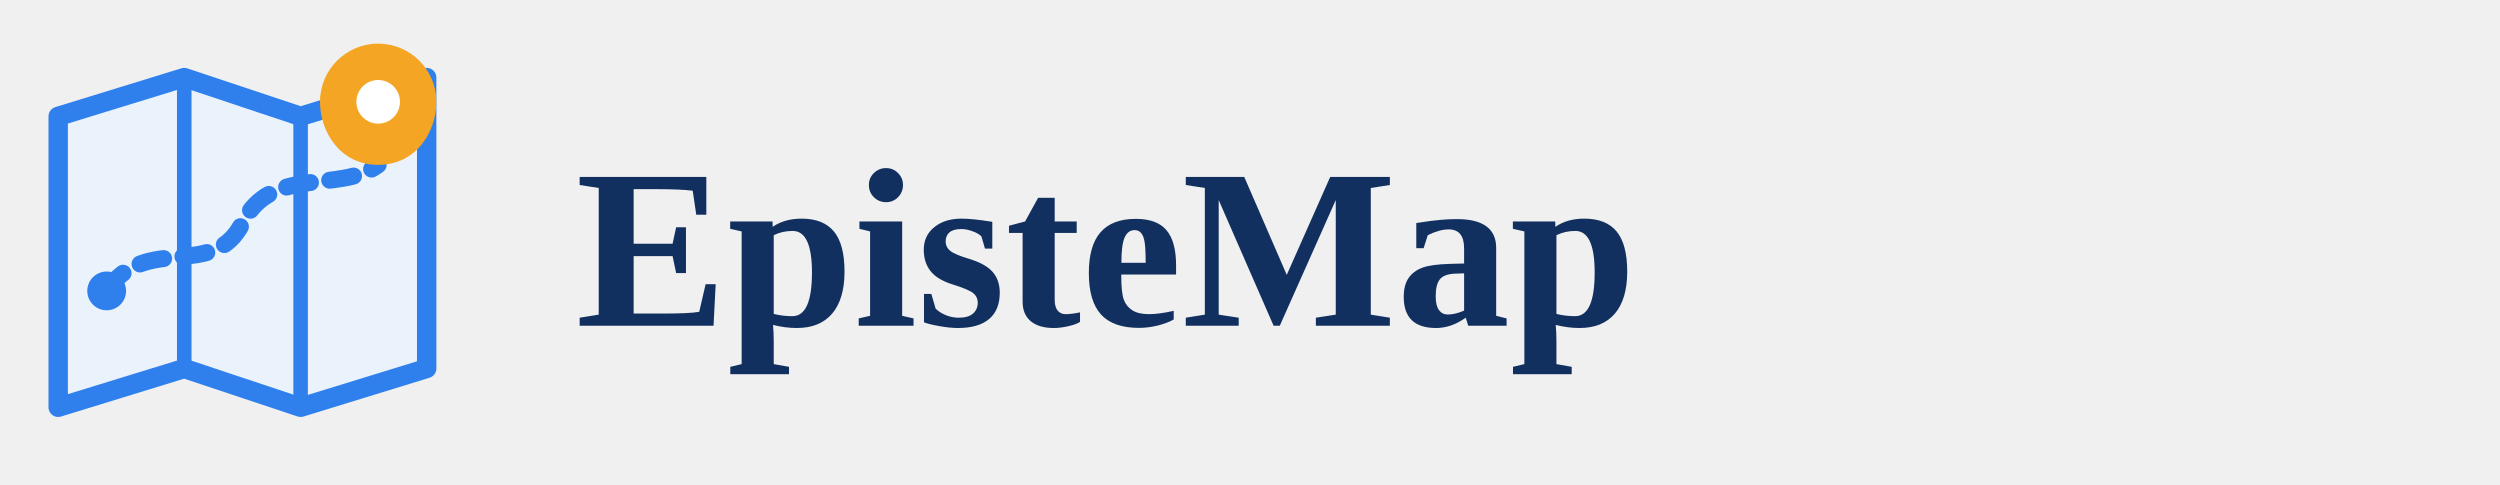
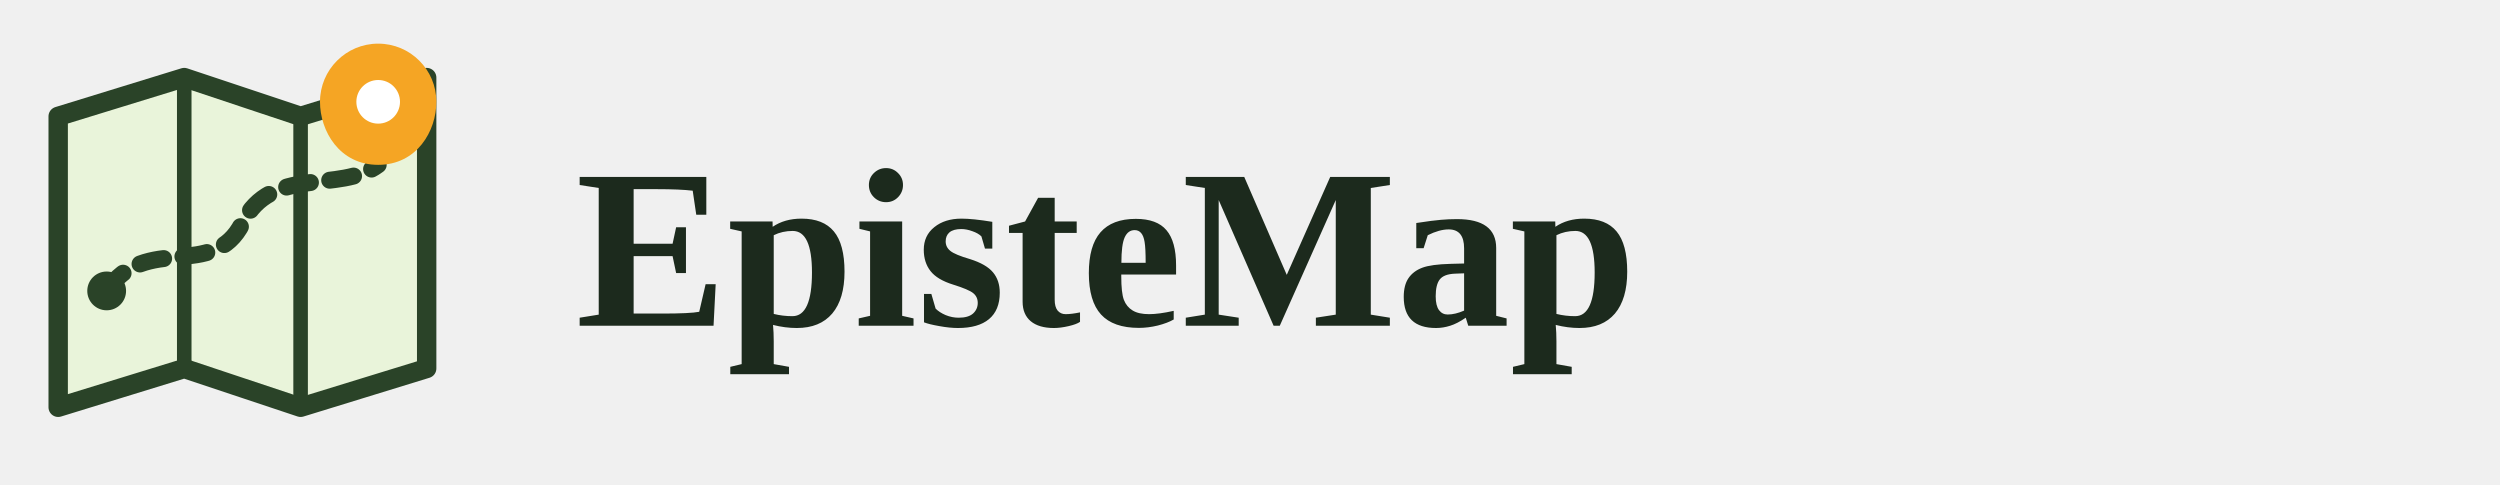
<svg xmlns="http://www.w3.org/2000/svg" viewBox="0 0 330 64" width="330" height="64" role="img" aria-label="EpisteMap">
  <g transform="translate(0,0) scale(0.64)">
-     <path d="M12 24 L38 16 L62 24 L88 16 V76 L62 84 L38 76 L12 84 Z" fill="#EAF2FC" stroke="#2F80ED" stroke-width="4" stroke-linejoin="round" />
-     <path d="M38 16 V76 M62 24 V84" stroke="#2F80ED" stroke-width="3" />
-     <path d="M22 60 C30 48 44 58 50 46 S70 40 78 34" fill="none" stroke="#2F80ED" stroke-width="3.5" stroke-dasharray="5 4" stroke-linecap="round" />
+     <path d="M12 24 L38 16 L62 24 L88 16 V76 L62 84 L38 76 L12 84 Z" fill="#E9F4DA" stroke="#2A4328" stroke-width="4" stroke-linejoin="round" />
+     <path d="M38 16 V76 M62 24 V84" stroke="#2A4328" stroke-width="3" />
+     <path d="M22 60 C30 48 44 58 50 46 S70 40 78 34" fill="none" stroke="#2A4328" stroke-width="3.5" stroke-dasharray="5 4" stroke-linecap="round" />
    <path d="M78 34 c-8 0 -12 -7 -12 -13 a12 12 0 0 1 24 0 c0 6 -4 13 -12 13z" fill="#F5A524" />
    <circle cx="78" cy="21" r="4.5" fill="#fff" />
-     <circle cx="22" cy="60" r="4" fill="#2F80ED" />
+     <circle cx="22" cy="60" r="4" fill="#2A4328" />
  </g>
-   <text x="76" y="43" font-family="Source Serif 4, Georgia, serif" font-size="30" font-weight="700" fill="#12305F">EpisteMap</text>
+   <text x="76" y="43" font-family="Source Serif 4, Georgia, serif" font-size="30" font-weight="700" fill="#1C2A1D">EpisteMap</text>
</svg>
